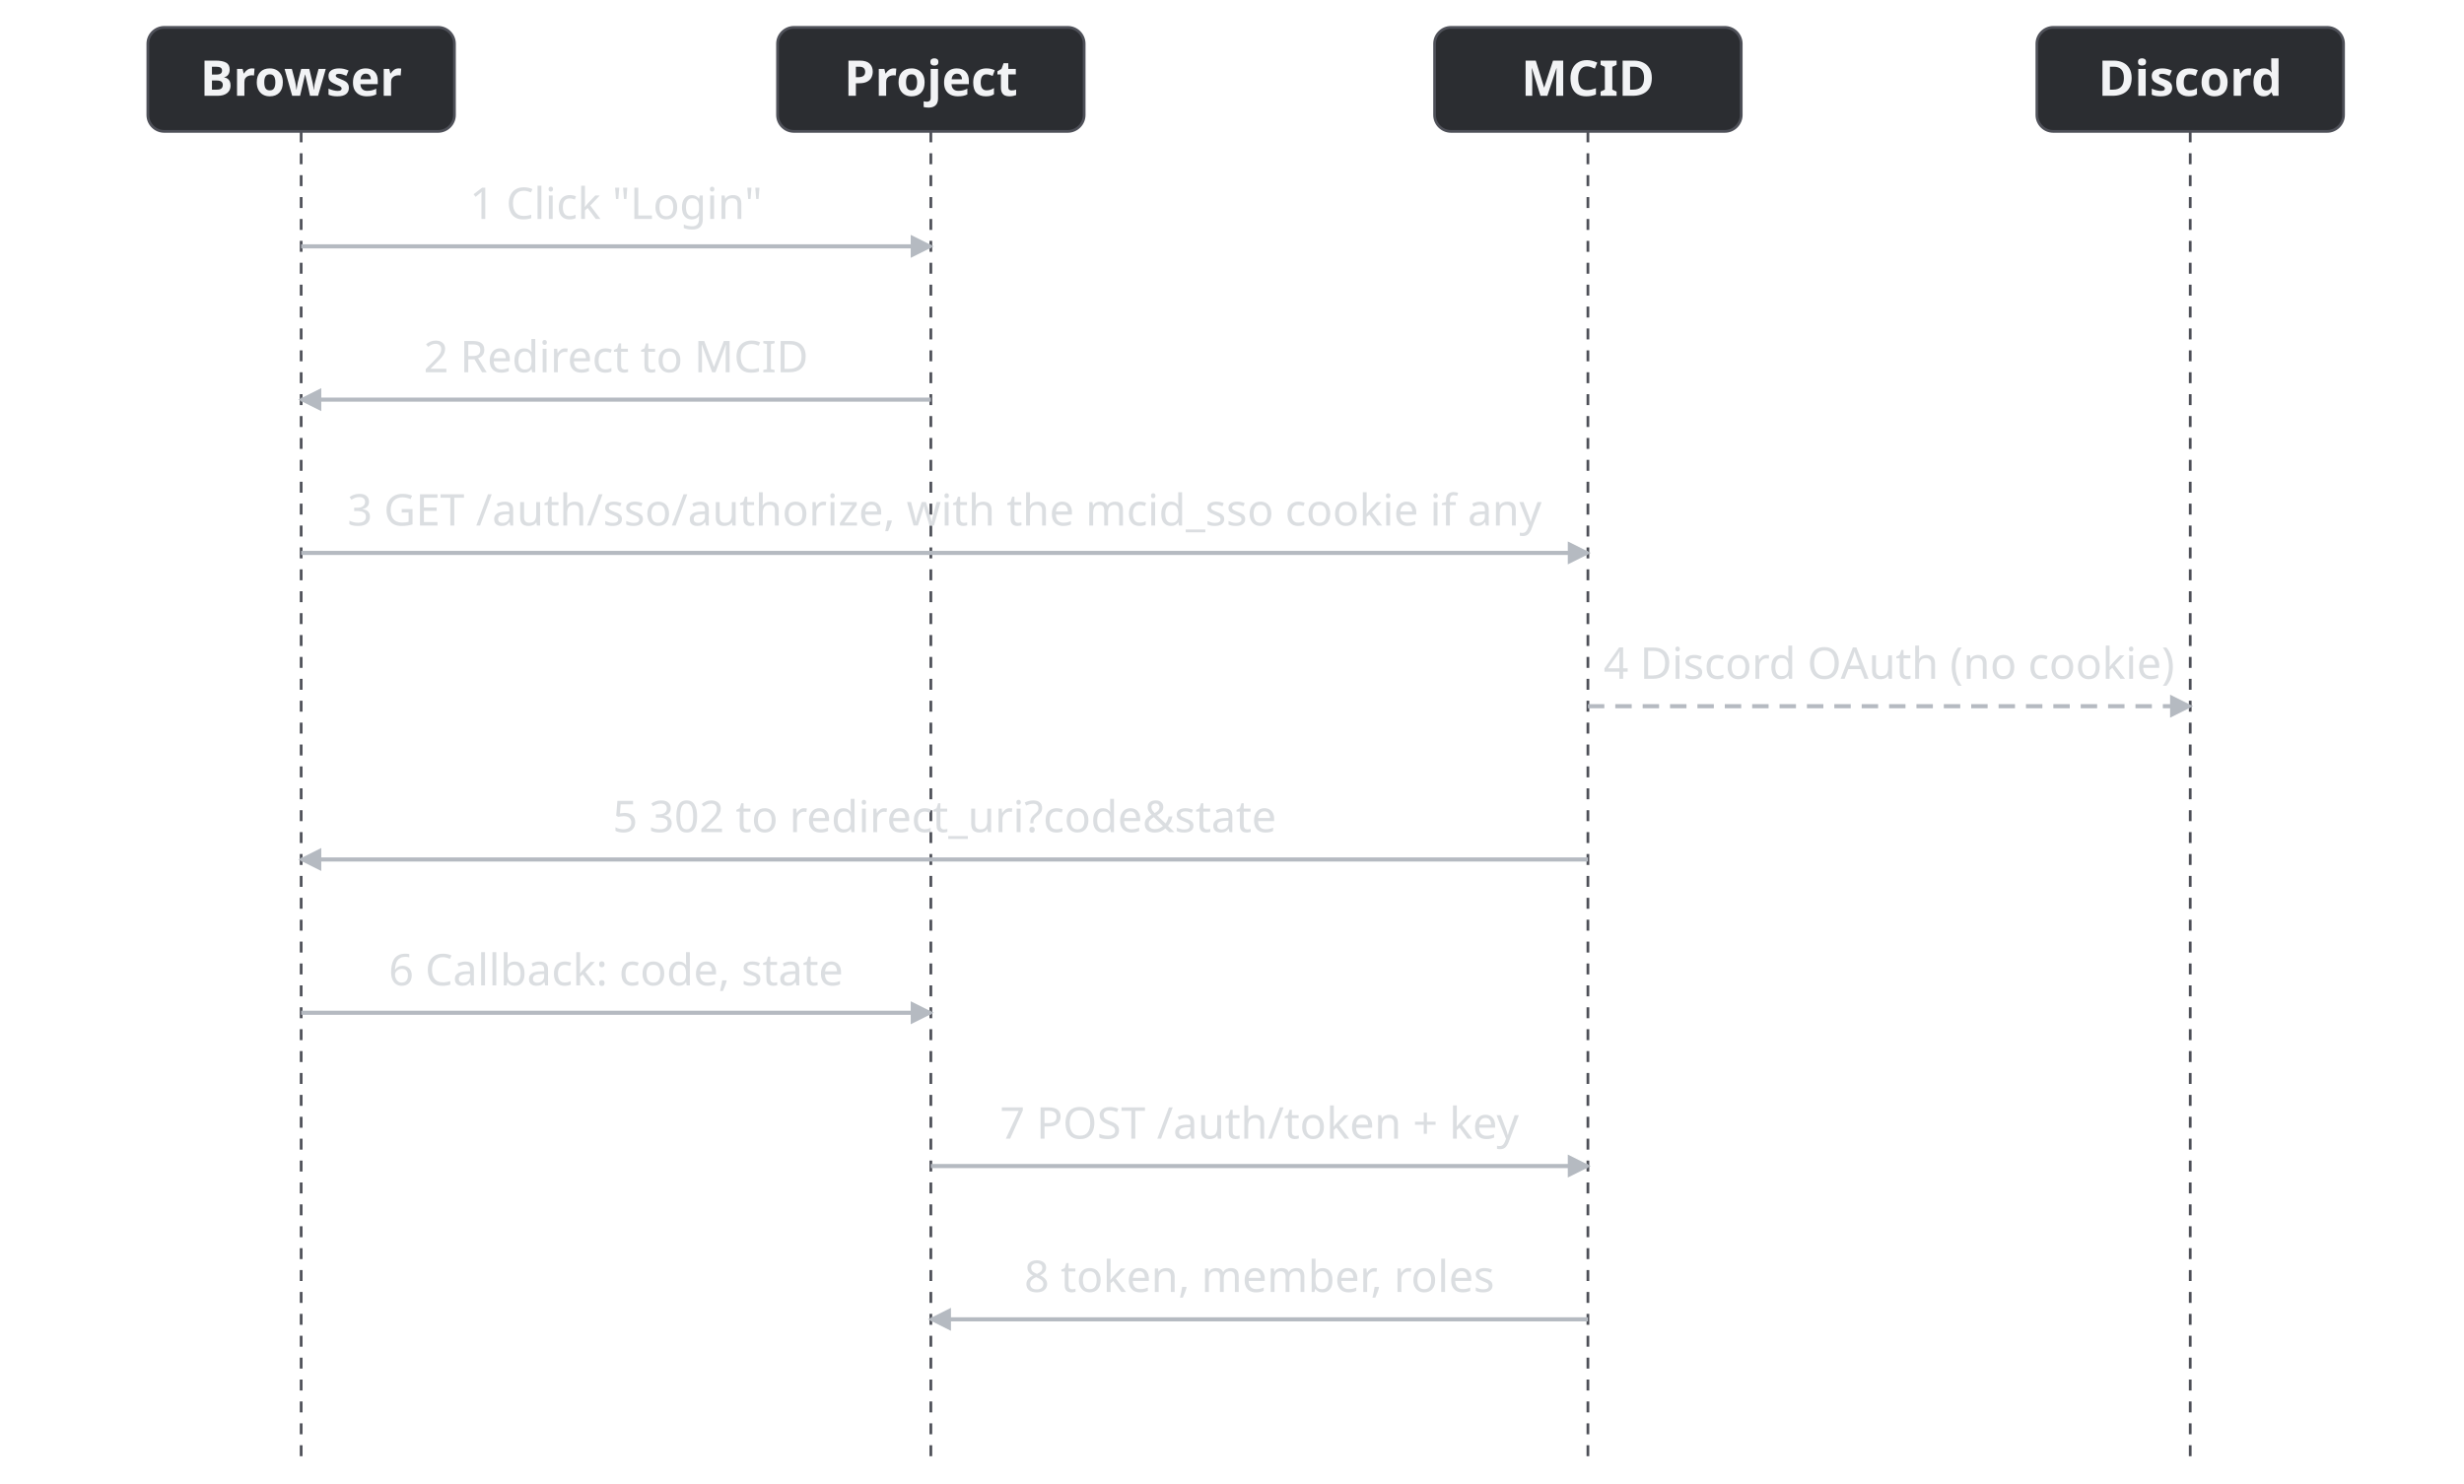
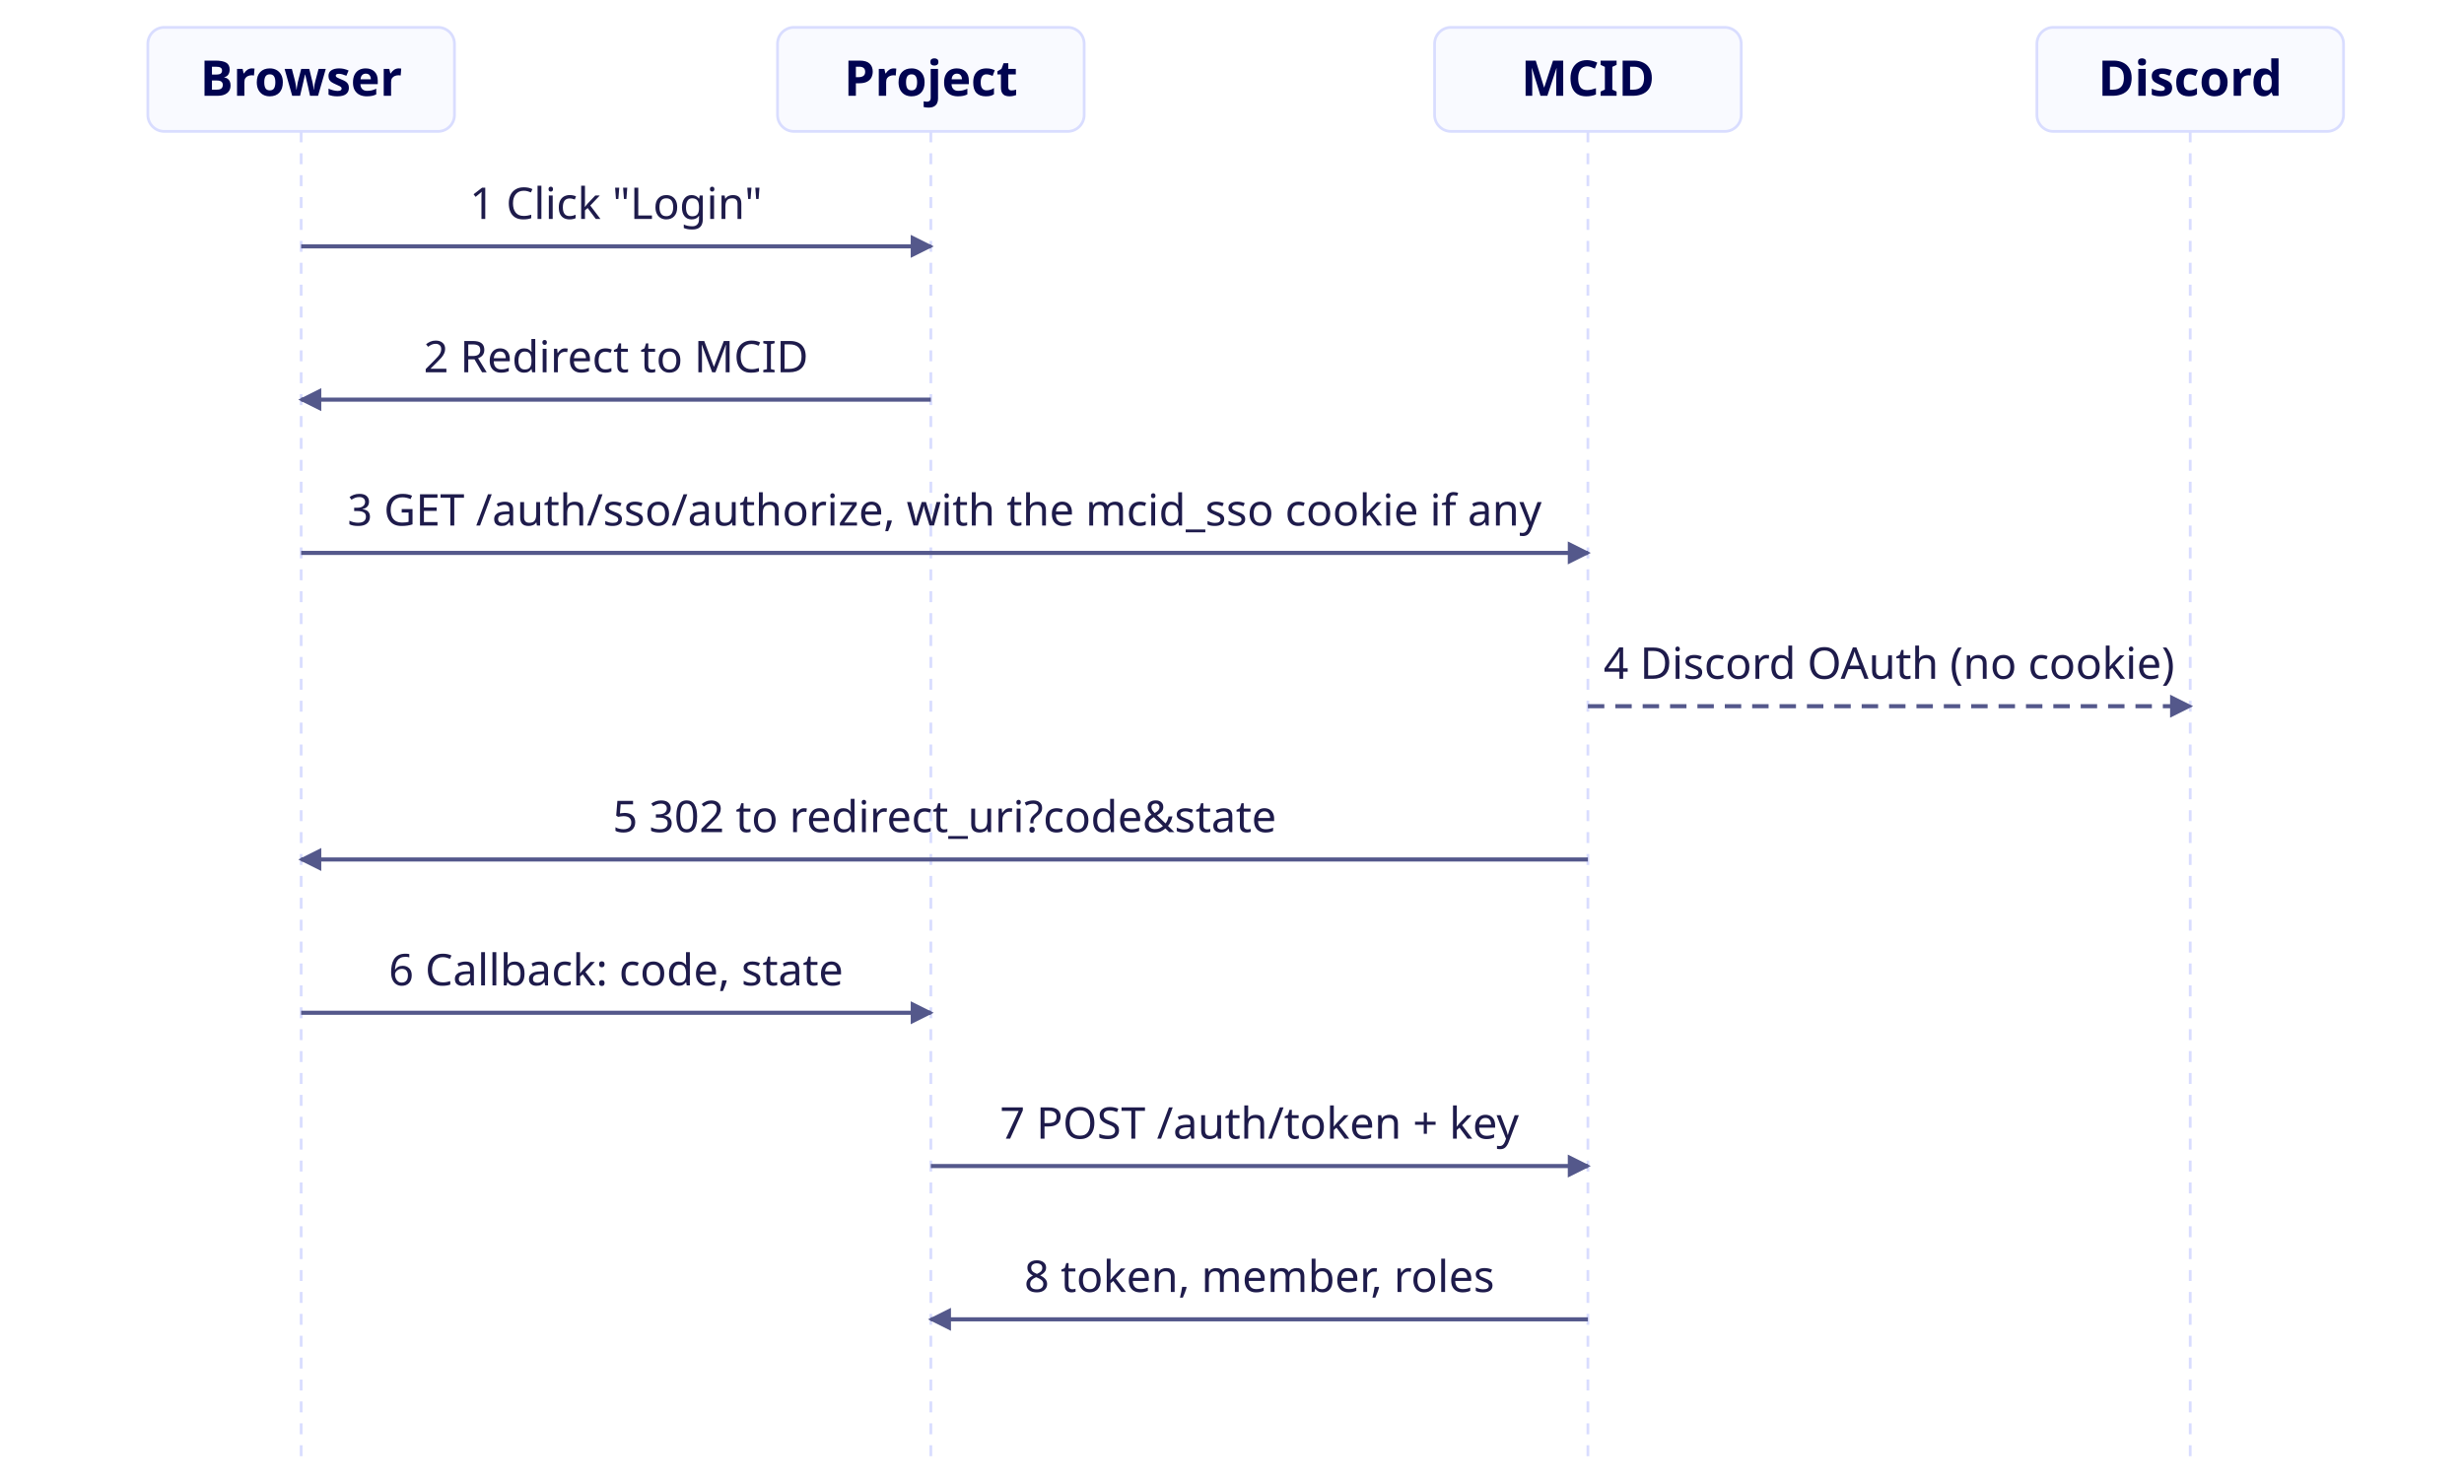
- <svg xmlns="http://www.w3.org/2000/svg" viewBox="0 0 900 542" role="img" font-family="ui-sans-serif,system-ui,sans-serif">
+ <svg xmlns="http://www.w3.org/2000/svg" viewBox="0 0 900 542" role="img" font-family="DM Sans,ui-sans-serif,system-ui,sans-serif">
  <defs>
    <marker id="a" viewBox="0 0 10 10" refX="8" refY="5" markerWidth="7" markerHeight="7" orient="auto">
-       <path d="M1 1L9 5L1 9z" fill="#B5BAC1" />
+       <path d="M1 1L9 5L1 9z" fill="#54588B" />
    </marker>
  </defs>
-   <line x1="110" y1="48" x2="110" y2="532" stroke="#4E5058" stroke-dasharray="4 4" />
-   <rect x="54" y="10" width="112" height="38" rx="6" fill="#2B2D31" stroke="#4E5058" />
-   <text x="110" y="35" text-anchor="middle" font-size="18" font-weight="600" fill="#F2F3F5">Browser</text>
-   <line x1="340" y1="48" x2="340" y2="532" stroke="#4E5058" stroke-dasharray="4 4" />
-   <rect x="284" y="10" width="112" height="38" rx="6" fill="#2B2D31" stroke="#4E5058" />
-   <text x="340" y="35" text-anchor="middle" font-size="18" font-weight="600" fill="#F2F3F5">Project</text>
-   <line x1="580" y1="48" x2="580" y2="532" stroke="#4E5058" stroke-dasharray="4 4" />
-   <rect x="524" y="10" width="112" height="38" rx="6" fill="#2B2D31" stroke="#4E5058" />
-   <text x="580" y="35" text-anchor="middle" font-size="18" font-weight="600" fill="#F2F3F5">MCID</text>
-   <line x1="800" y1="48" x2="800" y2="532" stroke="#4E5058" stroke-dasharray="4 4" />
-   <rect x="744" y="10" width="112" height="38" rx="6" fill="#2B2D31" stroke="#4E5058" />
-   <text x="800" y="35" text-anchor="middle" font-size="18" font-weight="600" fill="#F2F3F5">Discord</text>
-   <line x1="110" y1="90" x2="340" y2="90" stroke="#B5BAC1" stroke-width="1.5" marker-end="url(#a)" />
-   <text x="225.0" y="80" text-anchor="middle" font-size="16" fill="#DBDEE1">1  Click "Login"</text>
-   <line x1="340" y1="146" x2="110" y2="146" stroke="#B5BAC1" stroke-width="1.5" marker-end="url(#a)" />
-   <text x="225.0" y="136" text-anchor="middle" font-size="16" fill="#DBDEE1">2  Redirect to MCID</text>
-   <line x1="110" y1="202" x2="580" y2="202" stroke="#B5BAC1" stroke-width="1.5" marker-end="url(#a)" />
-   <text x="345.0" y="192" text-anchor="middle" font-size="16" fill="#DBDEE1">3  GET /auth/sso/authorize, with the mcid_sso cookie if any</text>
-   <line x1="580" y1="258" x2="800" y2="258" stroke="#B5BAC1" stroke-width="1.5" stroke-dasharray="6 4" marker-end="url(#a)" />
-   <text x="690.0" y="248" text-anchor="middle" font-size="16" fill="#DBDEE1">4  Discord OAuth (no cookie)</text>
-   <line x1="580" y1="314" x2="110" y2="314" stroke="#B5BAC1" stroke-width="1.5" marker-end="url(#a)" />
-   <text x="345.0" y="304" text-anchor="middle" font-size="16" fill="#DBDEE1">5  302 to redirect_uri?code&amp;state</text>
-   <line x1="110" y1="370" x2="340" y2="370" stroke="#B5BAC1" stroke-width="1.5" marker-end="url(#a)" />
-   <text x="225.0" y="360" text-anchor="middle" font-size="16" fill="#DBDEE1">6  Callback: code, state</text>
-   <line x1="340" y1="426" x2="580" y2="426" stroke="#B5BAC1" stroke-width="1.5" marker-end="url(#a)" />
-   <text x="460.0" y="416" text-anchor="middle" font-size="16" fill="#DBDEE1">7  POST /auth/token + key</text>
-   <line x1="580" y1="482" x2="340" y2="482" stroke="#B5BAC1" stroke-width="1.5" marker-end="url(#a)" />
-   <text x="460.0" y="472" text-anchor="middle" font-size="16" fill="#DBDEE1">8  token, member, roles</text>
+   <line x1="110" y1="48" x2="110" y2="532" stroke="#D9DDFF" stroke-dasharray="4 4" />
+   <rect x="54" y="10" width="112" height="38" rx="6" fill="#F9FAFF" stroke="#D9DDFF" />
+   <text x="110" y="35" text-anchor="middle" font-size="18" font-weight="600" fill="#000350">Browser</text>
+   <line x1="340" y1="48" x2="340" y2="532" stroke="#D9DDFF" stroke-dasharray="4 4" />
+   <rect x="284" y="10" width="112" height="38" rx="6" fill="#F9FAFF" stroke="#D9DDFF" />
+   <text x="340" y="35" text-anchor="middle" font-size="18" font-weight="600" fill="#000350">Project</text>
+   <line x1="580" y1="48" x2="580" y2="532" stroke="#D9DDFF" stroke-dasharray="4 4" />
+   <rect x="524" y="10" width="112" height="38" rx="6" fill="#F9FAFF" stroke="#D9DDFF" />
+   <text x="580" y="35" text-anchor="middle" font-size="18" font-weight="600" fill="#000350">MCID</text>
+   <line x1="800" y1="48" x2="800" y2="532" stroke="#D9DDFF" stroke-dasharray="4 4" />
+   <rect x="744" y="10" width="112" height="38" rx="6" fill="#F9FAFF" stroke="#D9DDFF" />
+   <text x="800" y="35" text-anchor="middle" font-size="18" font-weight="600" fill="#000350">Discord</text>
+   <line x1="110" y1="90" x2="340" y2="90" stroke="#54588B" stroke-width="1.5" marker-end="url(#a)" />
+   <text x="225.0" y="80" text-anchor="middle" font-size="16" fill="#1E1B4B">1  Click "Login"</text>
+   <line x1="340" y1="146" x2="110" y2="146" stroke="#54588B" stroke-width="1.5" marker-end="url(#a)" />
+   <text x="225.0" y="136" text-anchor="middle" font-size="16" fill="#1E1B4B">2  Redirect to MCID</text>
+   <line x1="110" y1="202" x2="580" y2="202" stroke="#54588B" stroke-width="1.5" marker-end="url(#a)" />
+   <text x="345.0" y="192" text-anchor="middle" font-size="16" fill="#1E1B4B">3  GET /auth/sso/authorize, with the mcid_sso cookie if any</text>
+   <line x1="580" y1="258" x2="800" y2="258" stroke="#54588B" stroke-width="1.5" stroke-dasharray="6 4" marker-end="url(#a)" />
+   <text x="690.0" y="248" text-anchor="middle" font-size="16" fill="#1E1B4B">4  Discord OAuth (no cookie)</text>
+   <line x1="580" y1="314" x2="110" y2="314" stroke="#54588B" stroke-width="1.5" marker-end="url(#a)" />
+   <text x="345.0" y="304" text-anchor="middle" font-size="16" fill="#1E1B4B">5  302 to redirect_uri?code&amp;state</text>
+   <line x1="110" y1="370" x2="340" y2="370" stroke="#54588B" stroke-width="1.5" marker-end="url(#a)" />
+   <text x="225.0" y="360" text-anchor="middle" font-size="16" fill="#1E1B4B">6  Callback: code, state</text>
+   <line x1="340" y1="426" x2="580" y2="426" stroke="#54588B" stroke-width="1.5" marker-end="url(#a)" />
+   <text x="460.0" y="416" text-anchor="middle" font-size="16" fill="#1E1B4B">7  POST /auth/token + key</text>
+   <line x1="580" y1="482" x2="340" y2="482" stroke="#54588B" stroke-width="1.5" marker-end="url(#a)" />
+   <text x="460.0" y="472" text-anchor="middle" font-size="16" fill="#1E1B4B">8  token, member, roles</text>
</svg>
